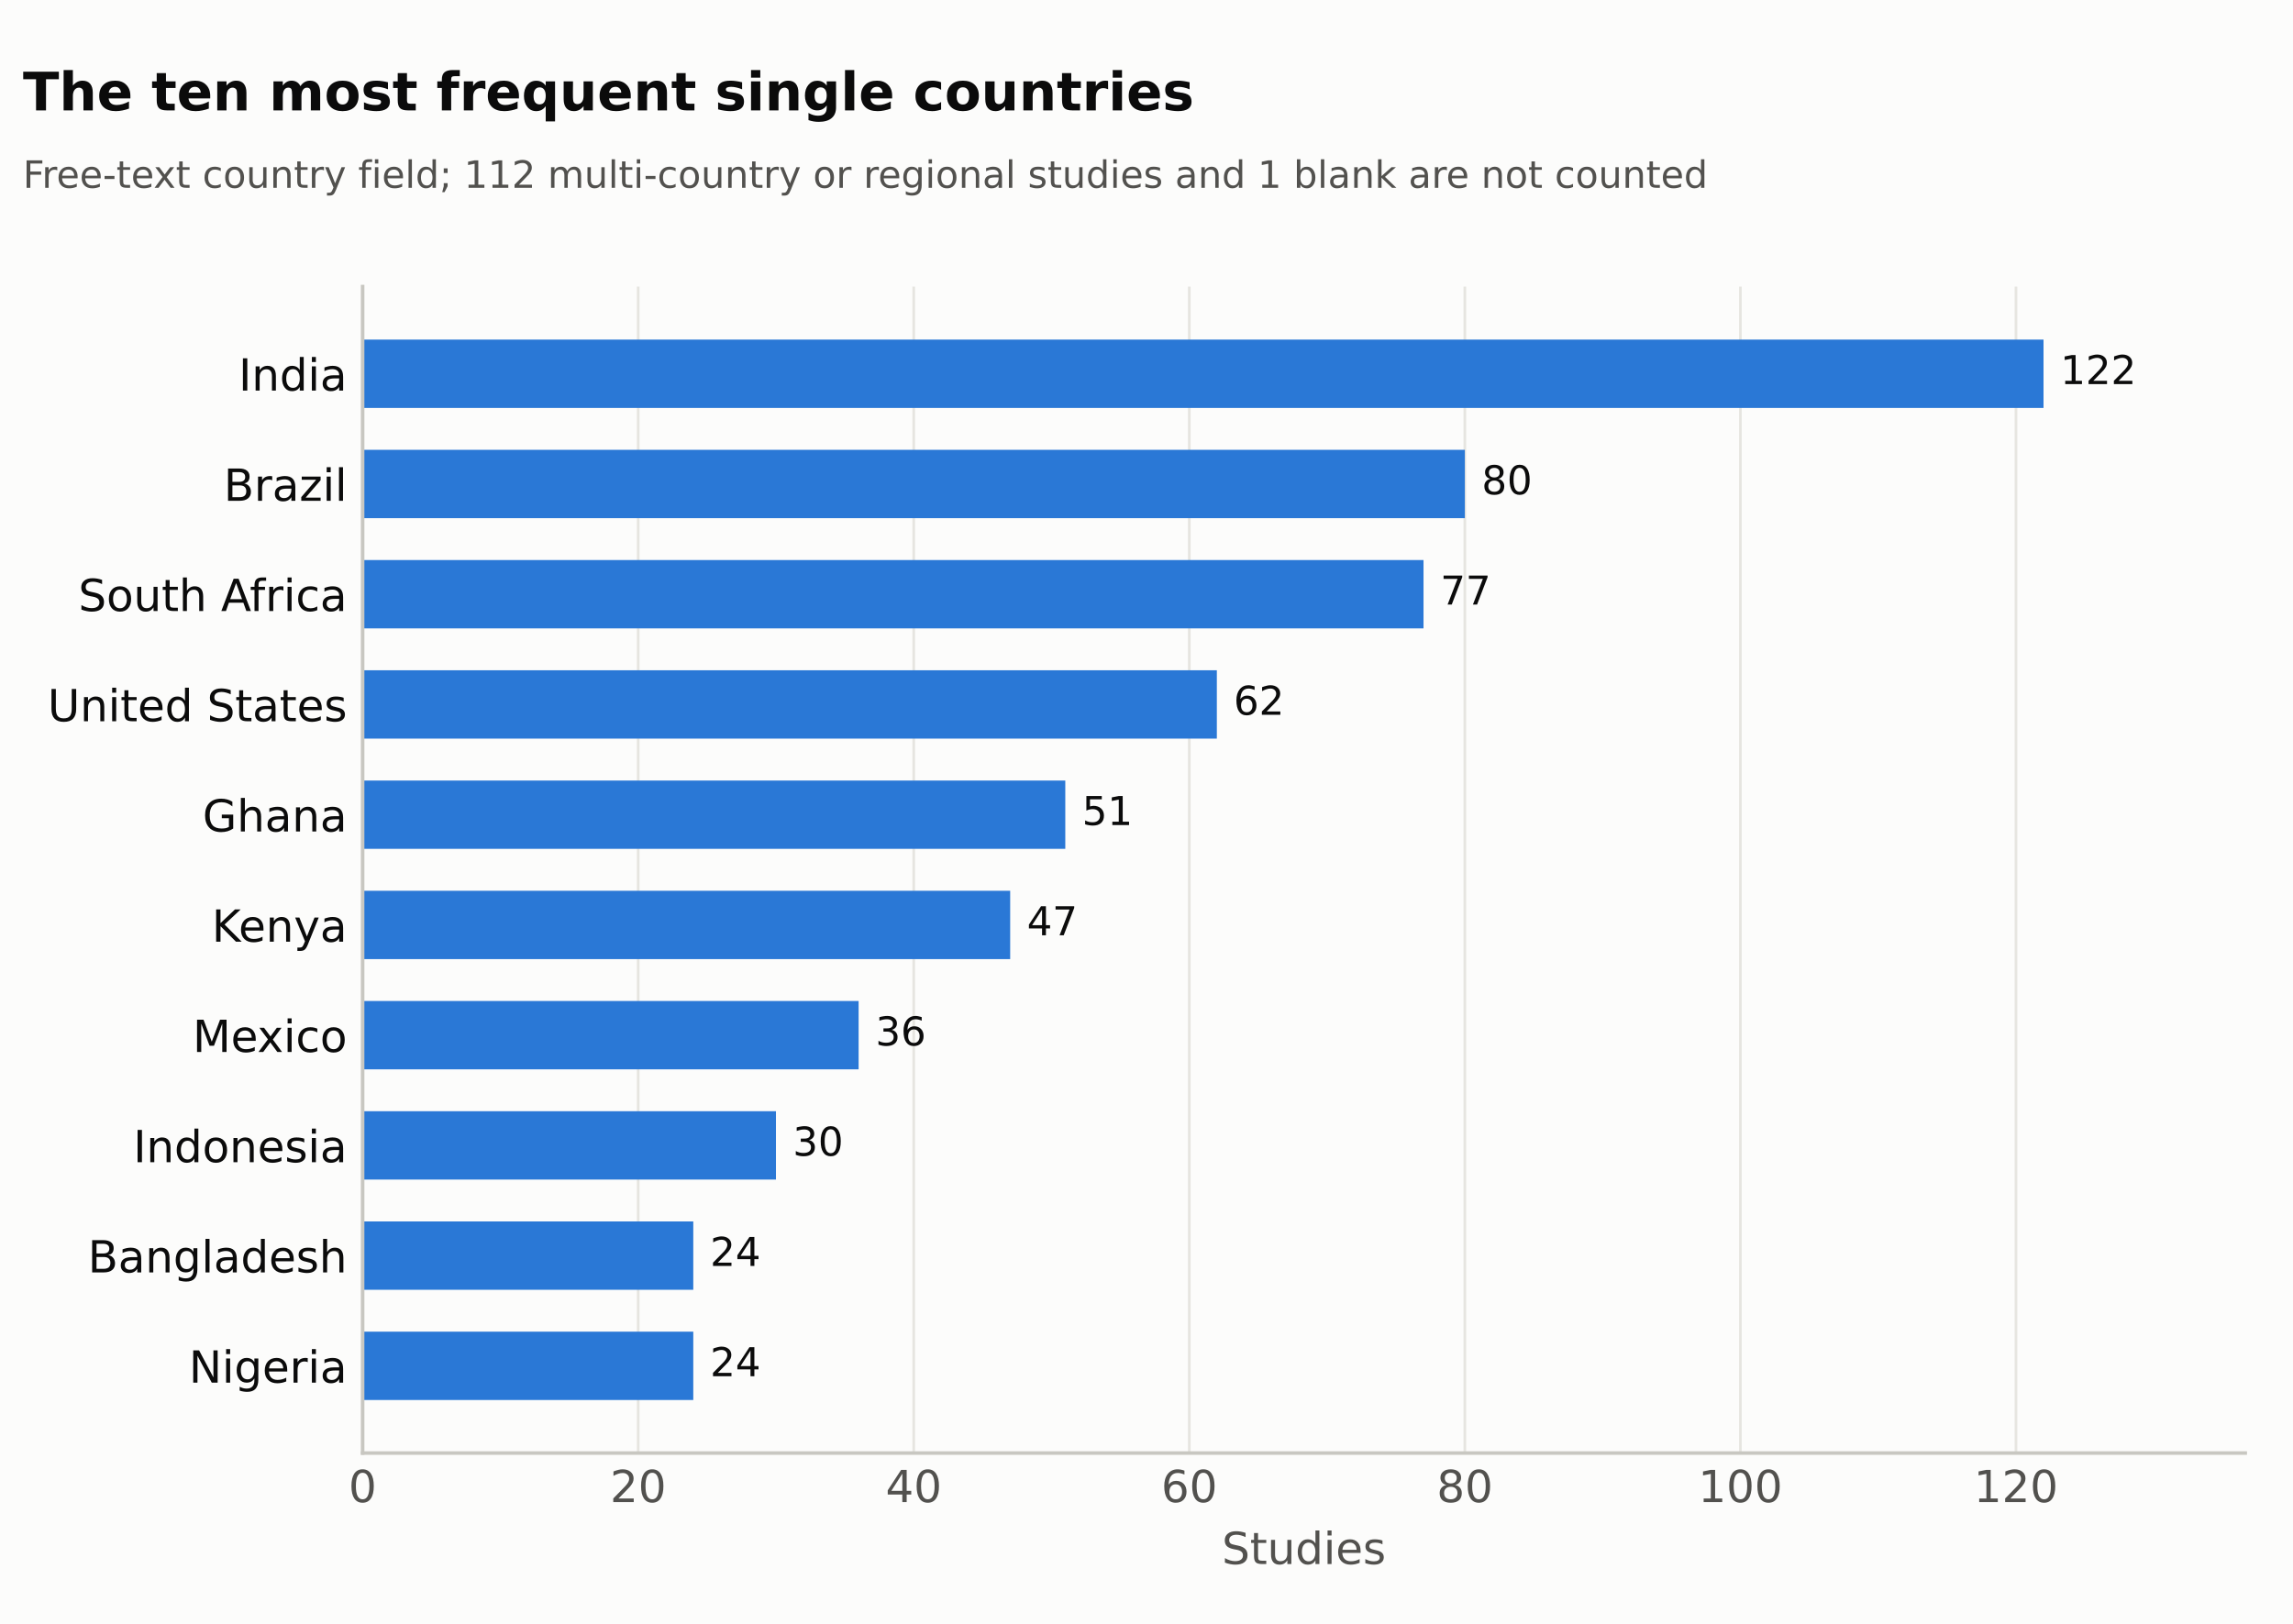
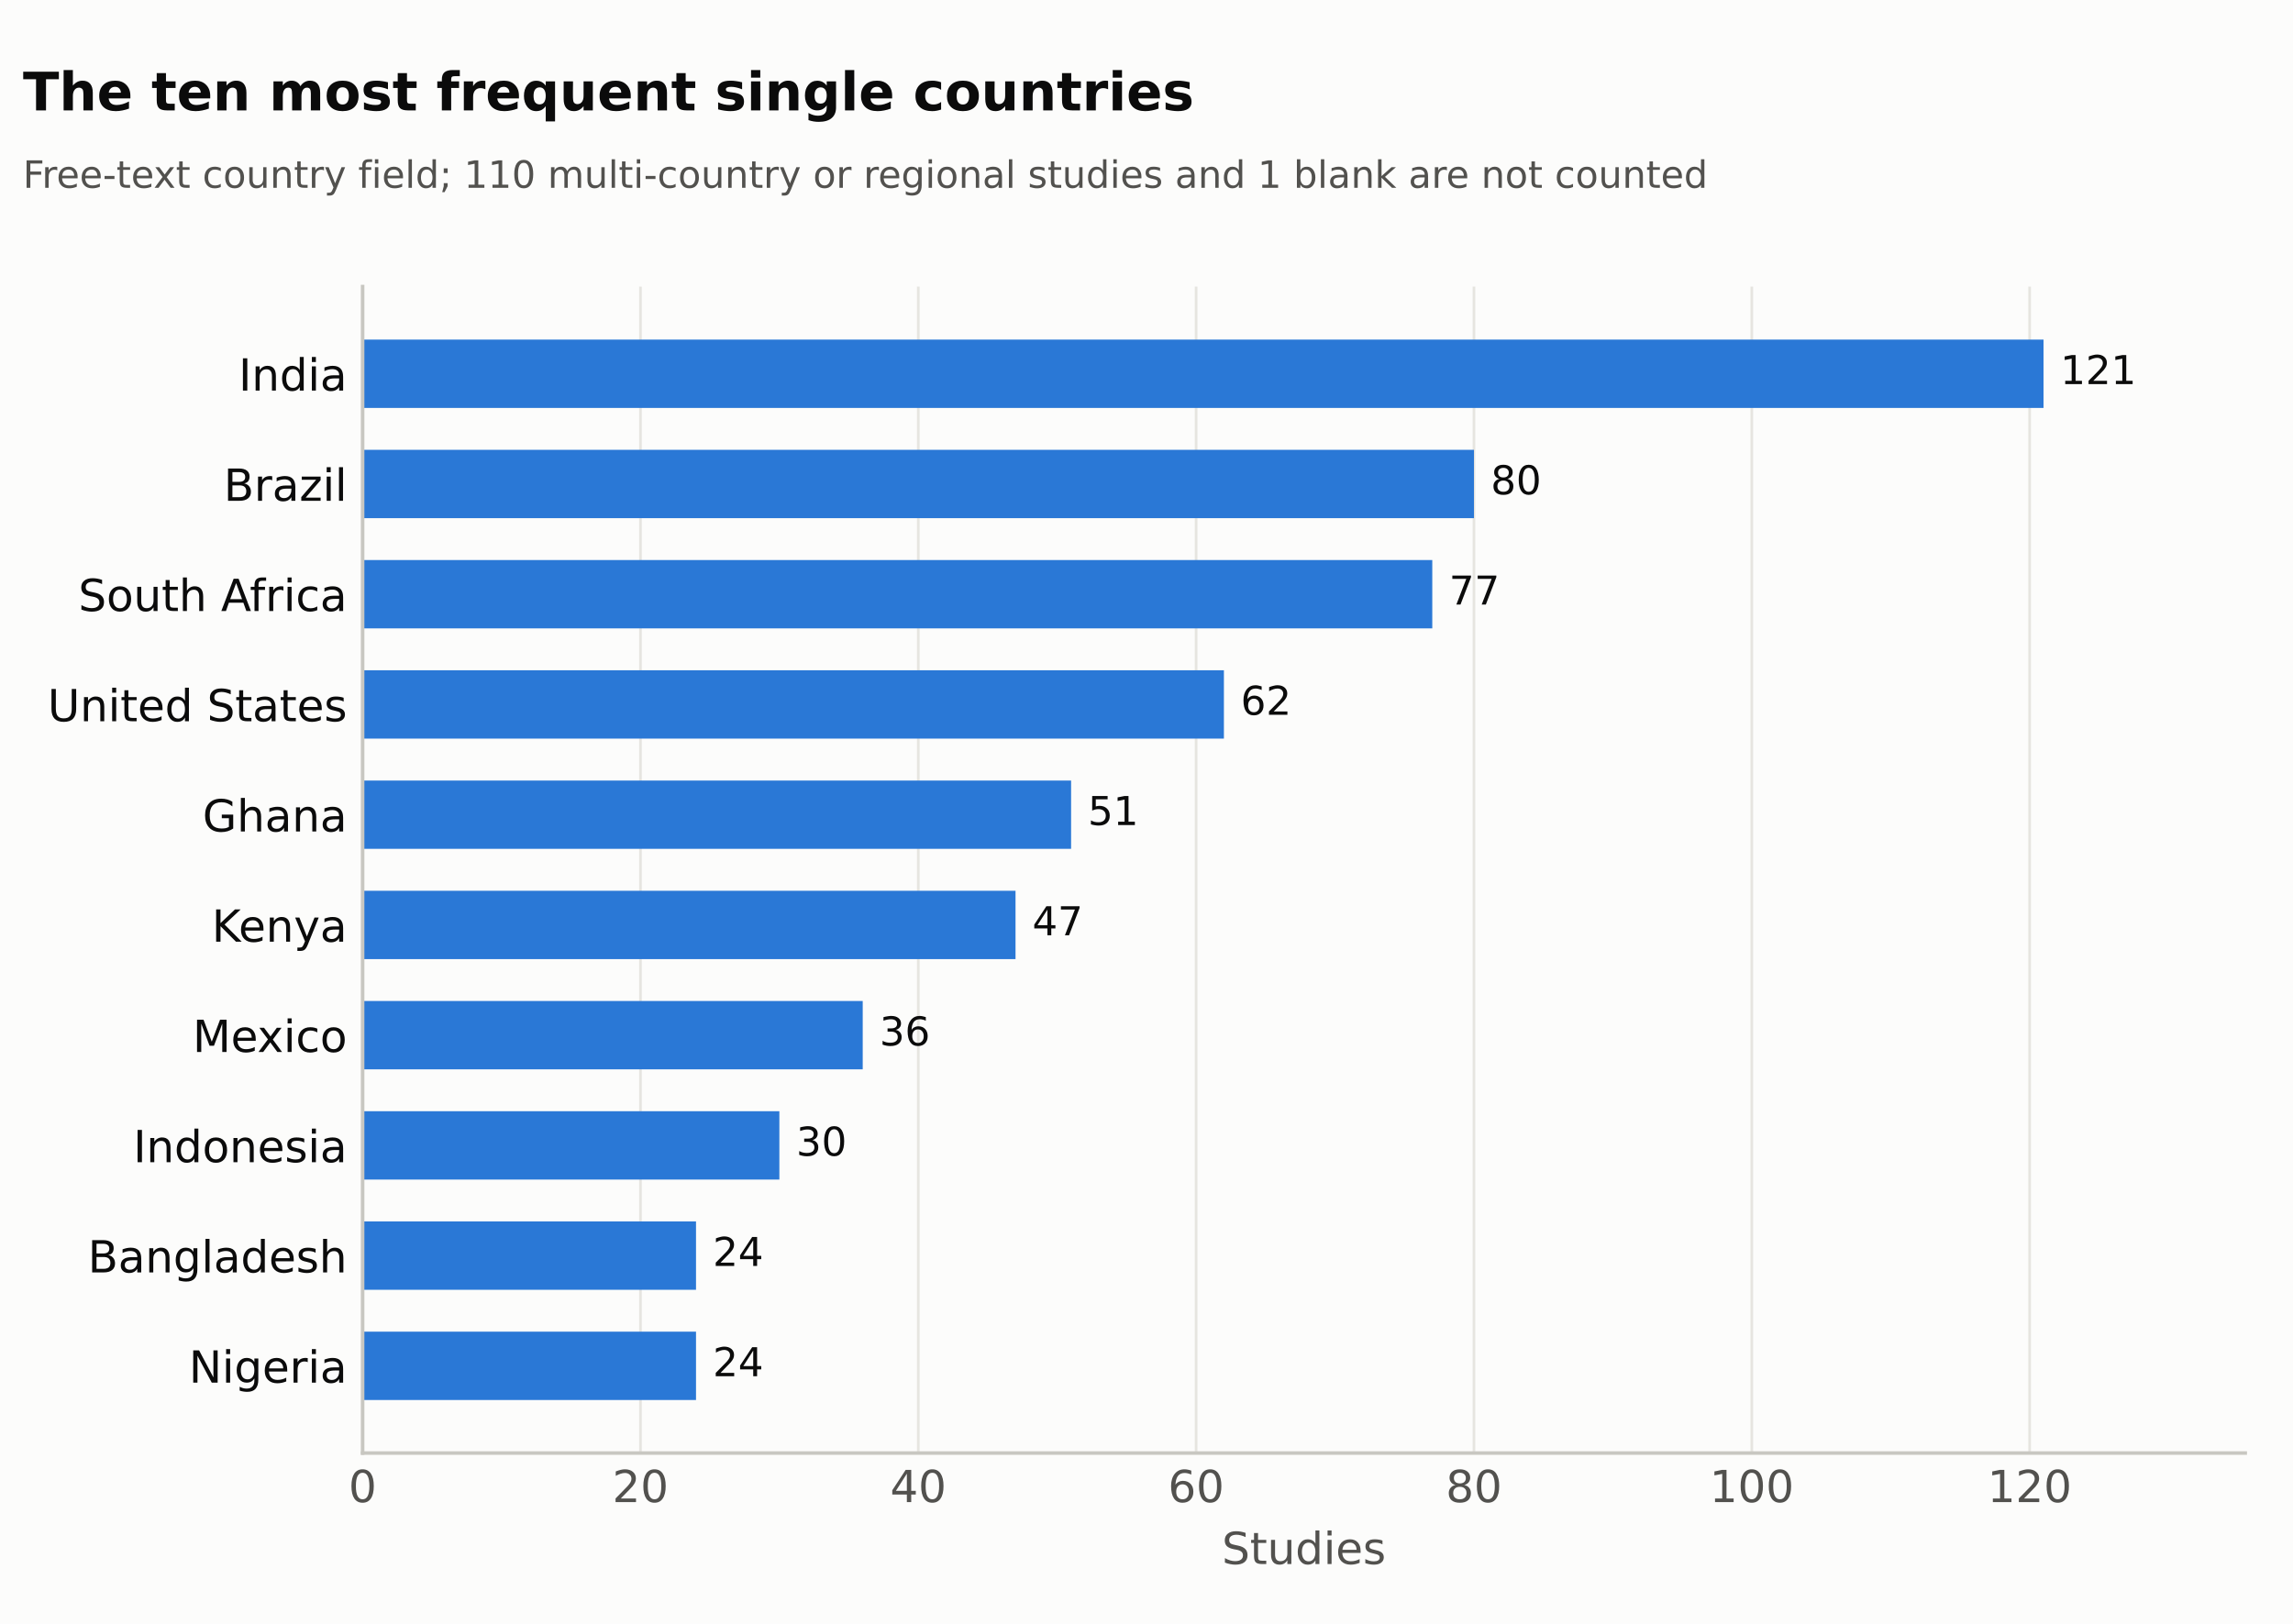
<svg xmlns="http://www.w3.org/2000/svg" width="518.4pt" height="367.2pt" viewBox="0 0 518.4 367.2" version="1.1">
  <defs>
    <style type="text/css">*{stroke-linejoin: round; stroke-linecap: butt}</style>
  </defs>
  <g id="figure_1">
    <g id="patch_1">
      <path d="M 0 367.2  L 518.4 367.2  L 518.4 0  L 0 0  z " style="fill: #fcfcfb" />
    </g>
    <g id="axes_1">
      <g id="patch_2">
        <path d="M 81.98 328.578  L 507.6 328.578  L 507.6 64.8  L 81.98 64.8  z " style="fill: #fcfcfb" />
      </g>
      <g id="matplotlib.axis_1">
        <g id="xtick_1">
          <g id="line2d_1">
-             <path d="M 81.98 328.578  L 81.98 64.8  " clip-path="url(#p61bae29365)" style="fill: none; stroke: #e6e5e0; stroke-width: 0.6; stroke-linecap: square" />
+             <path d="M 81.98 328.578  L 81.98 64.8  " clip-path="url(#p119265ada1)" style="fill: none; stroke: #e6e5e0; stroke-width: 0.6; stroke-linecap: square" />
          </g>
          <g id="line2d_2" />
          <g id="text_1">
            <text style="font-size: 10px; font-family: 'DejaVu Sans', 'Bitstream Vera Sans', 'Computer Modern Sans Serif', 'Lucida Grande', 'Verdana', 'Geneva', 'Lucid', 'Arial', 'Helvetica', 'Avant Garde', sans-serif; text-anchor: middle; fill: #52514e" x="81.98" y="339.675" transform="rotate(-0 81.98 339.6753)">0</text>
          </g>
        </g>
        <g id="xtick_2">
          <g id="line2d_3">
-             <path d="M 144.278 328.578  L 144.278 64.8  " clip-path="url(#p61bae29365)" style="fill: none; stroke: #e6e5e0; stroke-width: 0.6; stroke-linecap: square" />
+             <path d="M 144.793 328.578  L 144.793 64.8  " clip-path="url(#p119265ada1)" style="fill: none; stroke: #e6e5e0; stroke-width: 0.6; stroke-linecap: square" />
          </g>
          <g id="line2d_4" />
          <g id="text_2">
-             <text style="font-size: 10px; font-family: 'DejaVu Sans', 'Bitstream Vera Sans', 'Computer Modern Sans Serif', 'Lucida Grande', 'Verdana', 'Geneva', 'Lucid', 'Arial', 'Helvetica', 'Avant Garde', sans-serif; text-anchor: middle; fill: #52514e" x="144.278" y="339.675" transform="rotate(-0 144.278 339.6753)">20</text>
+             <text style="font-size: 10px; font-family: 'DejaVu Sans', 'Bitstream Vera Sans', 'Computer Modern Sans Serif', 'Lucida Grande', 'Verdana', 'Geneva', 'Lucid', 'Arial', 'Helvetica', 'Avant Garde', sans-serif; text-anchor: middle; fill: #52514e" x="144.793" y="339.675" transform="rotate(-0 144.7929 339.6753)">20</text>
          </g>
        </g>
        <g id="xtick_3">
          <g id="line2d_5">
-             <path d="M 206.576 328.578  L 206.576 64.8  " clip-path="url(#p61bae29365)" style="fill: none; stroke: #e6e5e0; stroke-width: 0.6; stroke-linecap: square" />
+             <path d="M 207.606 328.578  L 207.606 64.8  " clip-path="url(#p119265ada1)" style="fill: none; stroke: #e6e5e0; stroke-width: 0.6; stroke-linecap: square" />
          </g>
          <g id="line2d_6" />
          <g id="text_3">
-             <text style="font-size: 10px; font-family: 'DejaVu Sans', 'Bitstream Vera Sans', 'Computer Modern Sans Serif', 'Lucida Grande', 'Verdana', 'Geneva', 'Lucid', 'Arial', 'Helvetica', 'Avant Garde', sans-serif; text-anchor: middle; fill: #52514e" x="206.576" y="339.675" transform="rotate(-0 206.576 339.6753)">40</text>
+             <text style="font-size: 10px; font-family: 'DejaVu Sans', 'Bitstream Vera Sans', 'Computer Modern Sans Serif', 'Lucida Grande', 'Verdana', 'Geneva', 'Lucid', 'Arial', 'Helvetica', 'Avant Garde', sans-serif; text-anchor: middle; fill: #52514e" x="207.606" y="339.675" transform="rotate(-0 207.6057 339.6753)">40</text>
          </g>
        </g>
        <g id="xtick_4">
          <g id="line2d_7">
-             <path d="M 268.874 328.578  L 268.874 64.8  " clip-path="url(#p61bae29365)" style="fill: none; stroke: #e6e5e0; stroke-width: 0.6; stroke-linecap: square" />
+             <path d="M 270.419 328.578  L 270.419 64.8  " clip-path="url(#p119265ada1)" style="fill: none; stroke: #e6e5e0; stroke-width: 0.6; stroke-linecap: square" />
          </g>
          <g id="line2d_8" />
          <g id="text_4">
-             <text style="font-size: 10px; font-family: 'DejaVu Sans', 'Bitstream Vera Sans', 'Computer Modern Sans Serif', 'Lucida Grande', 'Verdana', 'Geneva', 'Lucid', 'Arial', 'Helvetica', 'Avant Garde', sans-serif; text-anchor: middle; fill: #52514e" x="268.874" y="339.675" transform="rotate(-0 268.874 339.6753)">60</text>
+             <text style="font-size: 10px; font-family: 'DejaVu Sans', 'Bitstream Vera Sans', 'Computer Modern Sans Serif', 'Lucida Grande', 'Verdana', 'Geneva', 'Lucid', 'Arial', 'Helvetica', 'Avant Garde', sans-serif; text-anchor: middle; fill: #52514e" x="270.419" y="339.675" transform="rotate(-0 270.4186 339.6753)">60</text>
          </g>
        </g>
        <g id="xtick_5">
          <g id="line2d_9">
-             <path d="M 331.172 328.578  L 331.172 64.8  " clip-path="url(#p61bae29365)" style="fill: none; stroke: #e6e5e0; stroke-width: 0.6; stroke-linecap: square" />
+             <path d="M 333.231 328.578  L 333.231 64.8  " clip-path="url(#p119265ada1)" style="fill: none; stroke: #e6e5e0; stroke-width: 0.6; stroke-linecap: square" />
          </g>
          <g id="line2d_10" />
          <g id="text_5">
-             <text style="font-size: 10px; font-family: 'DejaVu Sans', 'Bitstream Vera Sans', 'Computer Modern Sans Serif', 'Lucida Grande', 'Verdana', 'Geneva', 'Lucid', 'Arial', 'Helvetica', 'Avant Garde', sans-serif; text-anchor: middle; fill: #52514e" x="331.172" y="339.675" transform="rotate(-0 331.172 339.6753)">80</text>
+             <text style="font-size: 10px; font-family: 'DejaVu Sans', 'Bitstream Vera Sans', 'Computer Modern Sans Serif', 'Lucida Grande', 'Verdana', 'Geneva', 'Lucid', 'Arial', 'Helvetica', 'Avant Garde', sans-serif; text-anchor: middle; fill: #52514e" x="333.231" y="339.675" transform="rotate(-0 333.2315 339.6753)">80</text>
          </g>
        </g>
        <g id="xtick_6">
          <g id="line2d_11">
-             <path d="M 393.47 328.578  L 393.47 64.8  " clip-path="url(#p61bae29365)" style="fill: none; stroke: #e6e5e0; stroke-width: 0.6; stroke-linecap: square" />
+             <path d="M 396.044 328.578  L 396.044 64.8  " clip-path="url(#p119265ada1)" style="fill: none; stroke: #e6e5e0; stroke-width: 0.6; stroke-linecap: square" />
          </g>
          <g id="line2d_12" />
          <g id="text_6">
-             <text style="font-size: 10px; font-family: 'DejaVu Sans', 'Bitstream Vera Sans', 'Computer Modern Sans Serif', 'Lucida Grande', 'Verdana', 'Geneva', 'Lucid', 'Arial', 'Helvetica', 'Avant Garde', sans-serif; text-anchor: middle; fill: #52514e" x="393.47" y="339.675" transform="rotate(-0 393.47 339.6753)">100</text>
+             <text style="font-size: 10px; font-family: 'DejaVu Sans', 'Bitstream Vera Sans', 'Computer Modern Sans Serif', 'Lucida Grande', 'Verdana', 'Geneva', 'Lucid', 'Arial', 'Helvetica', 'Avant Garde', sans-serif; text-anchor: middle; fill: #52514e" x="396.044" y="339.675" transform="rotate(-0 396.0443 339.6753)">100</text>
          </g>
        </g>
        <g id="xtick_7">
          <g id="line2d_13">
-             <path d="M 455.768 328.578  L 455.768 64.8  " clip-path="url(#p61bae29365)" style="fill: none; stroke: #e6e5e0; stroke-width: 0.6; stroke-linecap: square" />
+             <path d="M 458.857 328.578  L 458.857 64.8  " clip-path="url(#p119265ada1)" style="fill: none; stroke: #e6e5e0; stroke-width: 0.6; stroke-linecap: square" />
          </g>
          <g id="line2d_14" />
          <g id="text_7">
-             <text style="font-size: 10px; font-family: 'DejaVu Sans', 'Bitstream Vera Sans', 'Computer Modern Sans Serif', 'Lucida Grande', 'Verdana', 'Geneva', 'Lucid', 'Arial', 'Helvetica', 'Avant Garde', sans-serif; text-anchor: middle; fill: #52514e" x="455.768" y="339.675" transform="rotate(-0 455.7681 339.6753)">120</text>
+             <text style="font-size: 10px; font-family: 'DejaVu Sans', 'Bitstream Vera Sans', 'Computer Modern Sans Serif', 'Lucida Grande', 'Verdana', 'Geneva', 'Lucid', 'Arial', 'Helvetica', 'Avant Garde', sans-serif; text-anchor: middle; fill: #52514e" x="458.857" y="339.675" transform="rotate(-0 458.8572 339.6753)">120</text>
          </g>
        </g>
        <g id="text_8">
          <text style="font-size: 10px; font-family: 'DejaVu Sans', 'Bitstream Vera Sans', 'Computer Modern Sans Serif', 'Lucida Grande', 'Verdana', 'Geneva', 'Lucid', 'Arial', 'Helvetica', 'Avant Garde', sans-serif; text-anchor: middle; fill: #52514e" x="294.79" y="353.676" transform="rotate(-0 294.79 353.6761)">Studies</text>
        </g>
      </g>
      <g id="matplotlib.axis_2">
        <g id="ytick_1">
          <g id="line2d_15" />
          <g id="text_9">
            <text style="font-size: 10px; font-family: 'DejaVu Sans', 'Bitstream Vera Sans', 'Computer Modern Sans Serif', 'Lucida Grande', 'Verdana', 'Geneva', 'Lucid', 'Arial', 'Helvetica', 'Avant Garde', sans-serif; text-anchor: end; fill: #0b0b0b" x="78.48" y="88.316" transform="rotate(-0 78.48 88.31649)">India</text>
          </g>
        </g>
        <g id="ytick_2">
          <g id="line2d_16" />
          <g id="text_10">
            <text style="font-size: 10px; font-family: 'DejaVu Sans', 'Bitstream Vera Sans', 'Computer Modern Sans Serif', 'Lucida Grande', 'Verdana', 'Geneva', 'Lucid', 'Arial', 'Helvetica', 'Avant Garde', sans-serif; text-anchor: end; fill: #0b0b0b" x="78.48" y="113.243" transform="rotate(-0 78.48 113.2435)">Brazil</text>
          </g>
        </g>
        <g id="ytick_3">
          <g id="line2d_17" />
          <g id="text_11">
            <text style="font-size: 10px; font-family: 'DejaVu Sans', 'Bitstream Vera Sans', 'Computer Modern Sans Serif', 'Lucida Grande', 'Verdana', 'Geneva', 'Lucid', 'Arial', 'Helvetica', 'Avant Garde', sans-serif; text-anchor: end; fill: #0b0b0b" x="78.48" y="138.171" transform="rotate(-0 78.48 138.1705)">South Africa</text>
          </g>
        </g>
        <g id="ytick_4">
          <g id="line2d_18" />
          <g id="text_12">
            <text style="font-size: 10px; font-family: 'DejaVu Sans', 'Bitstream Vera Sans', 'Computer Modern Sans Serif', 'Lucida Grande', 'Verdana', 'Geneva', 'Lucid', 'Arial', 'Helvetica', 'Avant Garde', sans-serif; text-anchor: end; fill: #0b0b0b" x="78.48" y="163.098" transform="rotate(-0 78.48 163.0975)">United States</text>
          </g>
        </g>
        <g id="ytick_5">
          <g id="line2d_19" />
          <g id="text_13">
            <text style="font-size: 10px; font-family: 'DejaVu Sans', 'Bitstream Vera Sans', 'Computer Modern Sans Serif', 'Lucida Grande', 'Verdana', 'Geneva', 'Lucid', 'Arial', 'Helvetica', 'Avant Garde', sans-serif; text-anchor: end; fill: #0b0b0b" x="78.48" y="188.025" transform="rotate(-0 78.48 188.0245)">Ghana</text>
          </g>
        </g>
        <g id="ytick_6">
          <g id="line2d_20" />
          <g id="text_14">
            <text style="font-size: 10px; font-family: 'DejaVu Sans', 'Bitstream Vera Sans', 'Computer Modern Sans Serif', 'Lucida Grande', 'Verdana', 'Geneva', 'Lucid', 'Arial', 'Helvetica', 'Avant Garde', sans-serif; text-anchor: end; fill: #0b0b0b" x="78.48" y="212.951" transform="rotate(-0 78.48 212.9512)">Kenya</text>
          </g>
        </g>
        <g id="ytick_7">
          <g id="line2d_21" />
          <g id="text_15">
            <text style="font-size: 10px; font-family: 'DejaVu Sans', 'Bitstream Vera Sans', 'Computer Modern Sans Serif', 'Lucida Grande', 'Verdana', 'Geneva', 'Lucid', 'Arial', 'Helvetica', 'Avant Garde', sans-serif; text-anchor: end; fill: #0b0b0b" x="78.48" y="237.879" transform="rotate(-0 78.48 237.8786)">Mexico</text>
          </g>
        </g>
        <g id="ytick_8">
          <g id="line2d_22" />
          <g id="text_16">
            <text style="font-size: 10px; font-family: 'DejaVu Sans', 'Bitstream Vera Sans', 'Computer Modern Sans Serif', 'Lucida Grande', 'Verdana', 'Geneva', 'Lucid', 'Arial', 'Helvetica', 'Avant Garde', sans-serif; text-anchor: end; fill: #0b0b0b" x="78.48" y="262.806" transform="rotate(-0 78.48 262.8056)">Indonesia</text>
          </g>
        </g>
        <g id="ytick_9">
          <g id="line2d_23" />
          <g id="text_17">
            <text style="font-size: 10px; font-family: 'DejaVu Sans', 'Bitstream Vera Sans', 'Computer Modern Sans Serif', 'Lucida Grande', 'Verdana', 'Geneva', 'Lucid', 'Arial', 'Helvetica', 'Avant Garde', sans-serif; text-anchor: end; fill: #0b0b0b" x="78.48" y="287.733" transform="rotate(-0 78.48 287.7326)">Bangladesh</text>
          </g>
        </g>
        <g id="ytick_10">
          <g id="line2d_24" />
          <g id="text_18">
            <text style="font-size: 10px; font-family: 'DejaVu Sans', 'Bitstream Vera Sans', 'Computer Modern Sans Serif', 'Lucida Grande', 'Verdana', 'Geneva', 'Lucid', 'Arial', 'Helvetica', 'Avant Garde', sans-serif; text-anchor: end; fill: #0b0b0b" x="78.48" y="312.66" transform="rotate(-0 78.48 312.6596)">Nigeria</text>
          </g>
        </g>
      </g>
      <g id="patch_3">
-         <path d="M 81.98 76.79  L 461.998 76.79  L 461.998 92.245  L 81.98 92.245  z " clip-path="url(#p61bae29365)" style="fill: #2a78d6" />
+         <path d="M 81.98 76.79  L 461.998 76.79  L 461.998 92.245  L 81.98 92.245  z " clip-path="url(#p119265ada1)" style="fill: #2a78d6" />
      </g>
      <g id="patch_4">
-         <path d="M 81.98 101.717  L 331.172 101.717  L 331.172 117.172  L 81.98 117.172  z " clip-path="url(#p61bae29365)" style="fill: #2a78d6" />
+         <path d="M 81.98 101.717  L 333.231 101.717  L 333.231 117.172  L 81.98 117.172  z " clip-path="url(#p119265ada1)" style="fill: #2a78d6" />
      </g>
      <g id="patch_5">
-         <path d="M 81.98 126.644  L 321.827 126.644  L 321.827 142.099  L 81.98 142.099  z " clip-path="url(#p61bae29365)" style="fill: #2a78d6" />
+         <path d="M 81.98 126.644  L 323.81 126.644  L 323.81 142.099  L 81.98 142.099  z " clip-path="url(#p119265ada1)" style="fill: #2a78d6" />
      </g>
      <g id="patch_6">
-         <path d="M 81.98 151.571  L 275.104 151.571  L 275.104 167.026  L 81.98 167.026  z " clip-path="url(#p61bae29365)" style="fill: #2a78d6" />
+         <path d="M 81.98 151.571  L 276.7 151.571  L 276.7 167.026  L 81.98 167.026  z " clip-path="url(#p119265ada1)" style="fill: #2a78d6" />
      </g>
      <g id="patch_7">
-         <path d="M 81.98 176.498  L 240.84 176.498  L 240.84 191.953  L 81.98 191.953  z " clip-path="url(#p61bae29365)" style="fill: #2a78d6" />
+         <path d="M 81.98 176.498  L 242.153 176.498  L 242.153 191.953  L 81.98 191.953  z " clip-path="url(#p119265ada1)" style="fill: #2a78d6" />
      </g>
      <g id="patch_8">
-         <path d="M 81.98 201.425  L 228.38 201.425  L 228.38 216.88  L 81.98 216.88  z " clip-path="url(#p61bae29365)" style="fill: #2a78d6" />
+         <path d="M 81.98 201.425  L 229.59 201.425  L 229.59 216.88  L 81.98 216.88  z " clip-path="url(#p119265ada1)" style="fill: #2a78d6" />
      </g>
      <g id="patch_9">
-         <path d="M 81.98 226.352  L 194.116 226.352  L 194.116 241.807  L 81.98 241.807  z " clip-path="url(#p61bae29365)" style="fill: #2a78d6" />
+         <path d="M 81.98 226.352  L 195.043 226.352  L 195.043 241.807  L 81.98 241.807  z " clip-path="url(#p119265ada1)" style="fill: #2a78d6" />
      </g>
      <g id="patch_10">
-         <path d="M 81.98 251.279  L 175.427 251.279  L 175.427 266.734  L 81.98 266.734  z " clip-path="url(#p61bae29365)" style="fill: #2a78d6" />
+         <path d="M 81.98 251.279  L 176.199 251.279  L 176.199 266.734  L 81.98 266.734  z " clip-path="url(#p119265ada1)" style="fill: #2a78d6" />
      </g>
      <g id="patch_11">
-         <path d="M 81.98 276.206  L 156.738 276.206  L 156.738 291.661  L 81.98 291.661  z " clip-path="url(#p61bae29365)" style="fill: #2a78d6" />
+         <path d="M 81.98 276.206  L 157.355 276.206  L 157.355 291.661  L 81.98 291.661  z " clip-path="url(#p119265ada1)" style="fill: #2a78d6" />
      </g>
      <g id="patch_12">
-         <path d="M 81.98 301.133  L 156.738 301.133  L 156.738 316.588  L 81.98 316.588  z " clip-path="url(#p61bae29365)" style="fill: #2a78d6" />
+         <path d="M 81.98 301.133  L 157.355 301.133  L 157.355 316.588  L 81.98 316.588  z " clip-path="url(#p119265ada1)" style="fill: #2a78d6" />
      </g>
      <g id="patch_13">
        <path d="M 81.98 328.578  L 81.98 64.8  " style="fill: none; stroke: #c8c7c1; stroke-width: 0.8; stroke-linejoin: miter; stroke-linecap: square" />
      </g>
      <g id="patch_14">
        <path d="M 81.98 328.578  L 507.6 328.578  " style="fill: none; stroke: #c8c7c1; stroke-width: 0.8; stroke-linejoin: miter; stroke-linecap: square" />
      </g>
      <g id="text_19">
-         <text style="font-size: 9px; font-family: 'DejaVu Sans', 'Bitstream Vera Sans', 'Computer Modern Sans Serif', 'Lucida Grande', 'Verdana', 'Geneva', 'Lucid', 'Arial', 'Helvetica', 'Avant Garde', sans-serif; text-anchor: start; fill: #0b0b0b" x="465.798" y="86.855" transform="rotate(-0 465.798 86.85516)">122</text>
+         <text style="font-size: 9px; font-family: 'DejaVu Sans', 'Bitstream Vera Sans', 'Computer Modern Sans Serif', 'Lucida Grande', 'Verdana', 'Geneva', 'Lucid', 'Arial', 'Helvetica', 'Avant Garde', sans-serif; text-anchor: start; fill: #0b0b0b" x="465.798" y="86.855" transform="rotate(-0 465.798 86.85516)">121</text>
      </g>
      <g id="text_20">
-         <text style="font-size: 9px; font-family: 'DejaVu Sans', 'Bitstream Vera Sans', 'Computer Modern Sans Serif', 'Lucida Grande', 'Verdana', 'Geneva', 'Lucid', 'Arial', 'Helvetica', 'Avant Garde', sans-serif; text-anchor: start; fill: #0b0b0b" x="334.972" y="111.782" transform="rotate(-0 334.9722 111.7822)">80</text>
+         <text style="font-size: 9px; font-family: 'DejaVu Sans', 'Bitstream Vera Sans', 'Computer Modern Sans Serif', 'Lucida Grande', 'Verdana', 'Geneva', 'Lucid', 'Arial', 'Helvetica', 'Avant Garde', sans-serif; text-anchor: start; fill: #0b0b0b" x="337.032" y="111.782" transform="rotate(-0 337.0317 111.7822)">80</text>
      </g>
      <g id="text_21">
-         <text style="font-size: 9px; font-family: 'DejaVu Sans', 'Bitstream Vera Sans', 'Computer Modern Sans Serif', 'Lucida Grande', 'Verdana', 'Geneva', 'Lucid', 'Arial', 'Helvetica', 'Avant Garde', sans-serif; text-anchor: start; fill: #0b0b0b" x="325.628" y="136.709" transform="rotate(-0 325.6275 136.7092)">77</text>
+         <text style="font-size: 9px; font-family: 'DejaVu Sans', 'Bitstream Vera Sans', 'Computer Modern Sans Serif', 'Lucida Grande', 'Verdana', 'Geneva', 'Lucid', 'Arial', 'Helvetica', 'Avant Garde', sans-serif; text-anchor: start; fill: #0b0b0b" x="327.61" y="136.709" transform="rotate(-0 327.6097 136.7092)">77</text>
      </g>
      <g id="text_22">
-         <text style="font-size: 9px; font-family: 'DejaVu Sans', 'Bitstream Vera Sans', 'Computer Modern Sans Serif', 'Lucida Grande', 'Verdana', 'Geneva', 'Lucid', 'Arial', 'Helvetica', 'Avant Garde', sans-serif; text-anchor: start; fill: #0b0b0b" x="278.904" y="161.636" transform="rotate(-0 278.904 161.6362)">62</text>
+         <text style="font-size: 9px; font-family: 'DejaVu Sans', 'Bitstream Vera Sans', 'Computer Modern Sans Serif', 'Lucida Grande', 'Verdana', 'Geneva', 'Lucid', 'Arial', 'Helvetica', 'Avant Garde', sans-serif; text-anchor: start; fill: #0b0b0b" x="280.5" y="161.636" transform="rotate(-0 280.5001 161.6362)">62</text>
      </g>
      <g id="text_23">
-         <text style="font-size: 9px; font-family: 'DejaVu Sans', 'Bitstream Vera Sans', 'Computer Modern Sans Serif', 'Lucida Grande', 'Verdana', 'Geneva', 'Lucid', 'Arial', 'Helvetica', 'Avant Garde', sans-serif; text-anchor: start; fill: #0b0b0b" x="244.64" y="186.563" transform="rotate(-0 244.6401 186.5632)">51</text>
+         <text style="font-size: 9px; font-family: 'DejaVu Sans', 'Bitstream Vera Sans', 'Computer Modern Sans Serif', 'Lucida Grande', 'Verdana', 'Geneva', 'Lucid', 'Arial', 'Helvetica', 'Avant Garde', sans-serif; text-anchor: start; fill: #0b0b0b" x="245.953" y="186.563" transform="rotate(-0 245.953 186.5632)">51</text>
      </g>
      <g id="text_24">
-         <text style="font-size: 9px; font-family: 'DejaVu Sans', 'Bitstream Vera Sans', 'Computer Modern Sans Serif', 'Lucida Grande', 'Verdana', 'Geneva', 'Lucid', 'Arial', 'Helvetica', 'Avant Garde', sans-serif; text-anchor: start; fill: #0b0b0b" x="232.181" y="211.49" transform="rotate(-0 232.1805 211.4902)">47</text>
+         <text style="font-size: 9px; font-family: 'DejaVu Sans', 'Bitstream Vera Sans', 'Computer Modern Sans Serif', 'Lucida Grande', 'Verdana', 'Geneva', 'Lucid', 'Arial', 'Helvetica', 'Avant Garde', sans-serif; text-anchor: start; fill: #0b0b0b" x="233.39" y="211.49" transform="rotate(-0 233.3904 211.4902)">47</text>
      </g>
      <g id="text_25">
-         <text style="font-size: 9px; font-family: 'DejaVu Sans', 'Bitstream Vera Sans', 'Computer Modern Sans Serif', 'Lucida Grande', 'Verdana', 'Geneva', 'Lucid', 'Arial', 'Helvetica', 'Avant Garde', sans-serif; text-anchor: start; fill: #0b0b0b" x="197.917" y="236.417" transform="rotate(-0 197.9166 236.4172)">36</text>
+         <text style="font-size: 9px; font-family: 'DejaVu Sans', 'Bitstream Vera Sans', 'Computer Modern Sans Serif', 'Lucida Grande', 'Verdana', 'Geneva', 'Lucid', 'Arial', 'Helvetica', 'Avant Garde', sans-serif; text-anchor: start; fill: #0b0b0b" x="198.843" y="236.417" transform="rotate(-0 198.8433 236.4172)">36</text>
      </g>
      <g id="text_26">
-         <text style="font-size: 9px; font-family: 'DejaVu Sans', 'Bitstream Vera Sans', 'Computer Modern Sans Serif', 'Lucida Grande', 'Verdana', 'Geneva', 'Lucid', 'Arial', 'Helvetica', 'Avant Garde', sans-serif; text-anchor: start; fill: #0b0b0b" x="179.227" y="261.344" transform="rotate(-0 179.2272 261.3443)">30</text>
+         <text style="font-size: 9px; font-family: 'DejaVu Sans', 'Bitstream Vera Sans', 'Computer Modern Sans Serif', 'Lucida Grande', 'Verdana', 'Geneva', 'Lucid', 'Arial', 'Helvetica', 'Avant Garde', sans-serif; text-anchor: start; fill: #0b0b0b" x="179.999" y="261.344" transform="rotate(-0 179.9995 261.3443)">30</text>
      </g>
      <g id="text_27">
-         <text style="font-size: 9px; font-family: 'DejaVu Sans', 'Bitstream Vera Sans', 'Computer Modern Sans Serif', 'Lucida Grande', 'Verdana', 'Geneva', 'Lucid', 'Arial', 'Helvetica', 'Avant Garde', sans-serif; text-anchor: start; fill: #0b0b0b" x="160.538" y="286.271" transform="rotate(-0 160.5378 286.2713)">24</text>
+         <text style="font-size: 9px; font-family: 'DejaVu Sans', 'Bitstream Vera Sans', 'Computer Modern Sans Serif', 'Lucida Grande', 'Verdana', 'Geneva', 'Lucid', 'Arial', 'Helvetica', 'Avant Garde', sans-serif; text-anchor: start; fill: #0b0b0b" x="161.156" y="286.271" transform="rotate(-0 161.1556 286.2713)">24</text>
      </g>
      <g id="text_28">
-         <text style="font-size: 9px; font-family: 'DejaVu Sans', 'Bitstream Vera Sans', 'Computer Modern Sans Serif', 'Lucida Grande', 'Verdana', 'Geneva', 'Lucid', 'Arial', 'Helvetica', 'Avant Garde', sans-serif; text-anchor: start; fill: #0b0b0b" x="160.538" y="311.198" transform="rotate(-0 160.5378 311.1983)">24</text>
+         <text style="font-size: 9px; font-family: 'DejaVu Sans', 'Bitstream Vera Sans', 'Computer Modern Sans Serif', 'Lucida Grande', 'Verdana', 'Geneva', 'Lucid', 'Arial', 'Helvetica', 'Avant Garde', sans-serif; text-anchor: start; fill: #0b0b0b" x="161.156" y="311.198" transform="rotate(-0 161.1556 311.1983)">24</text>
      </g>
    </g>
    <g id="text_29">
      <text style="font-weight: 700; font-size: 12px; font-family: 'DejaVu Sans', 'Bitstream Vera Sans', 'Computer Modern Sans Serif', 'Lucida Grande', 'Verdana', 'Geneva', 'Lucid', 'Arial', 'Helvetica', 'Avant Garde', sans-serif; text-anchor: start; fill: #0b0b0b" x="5.184" y="24.958" transform="rotate(-0 5.184 24.95812)">The ten most frequent single countries</text>
    </g>
    <g id="text_30">
-       <text style="font-size: 8.5px; font-family: 'DejaVu Sans', 'Bitstream Vera Sans', 'Computer Modern Sans Serif', 'Lucida Grande', 'Verdana', 'Geneva', 'Lucid', 'Arial', 'Helvetica', 'Avant Garde', sans-serif; text-anchor: start; fill: #52514e" x="5.184" y="42.459" transform="rotate(-0 5.184 42.45867)">Free-text country field; 112 multi-country or regional studies and 1 blank are not counted</text>
+       <text style="font-size: 8.5px; font-family: 'DejaVu Sans', 'Bitstream Vera Sans', 'Computer Modern Sans Serif', 'Lucida Grande', 'Verdana', 'Geneva', 'Lucid', 'Arial', 'Helvetica', 'Avant Garde', sans-serif; text-anchor: start; fill: #52514e" x="5.184" y="42.459" transform="rotate(-0 5.184 42.45867)">Free-text country field; 110 multi-country or regional studies and 1 blank are not counted</text>
    </g>
  </g>
  <defs>
-     <clipPath id="p61bae29365">
+     <clipPath id="p119265ada1">
      <rect x="81.98" y="64.8" width="425.62" height="263.778" />
    </clipPath>
  </defs>
</svg>
